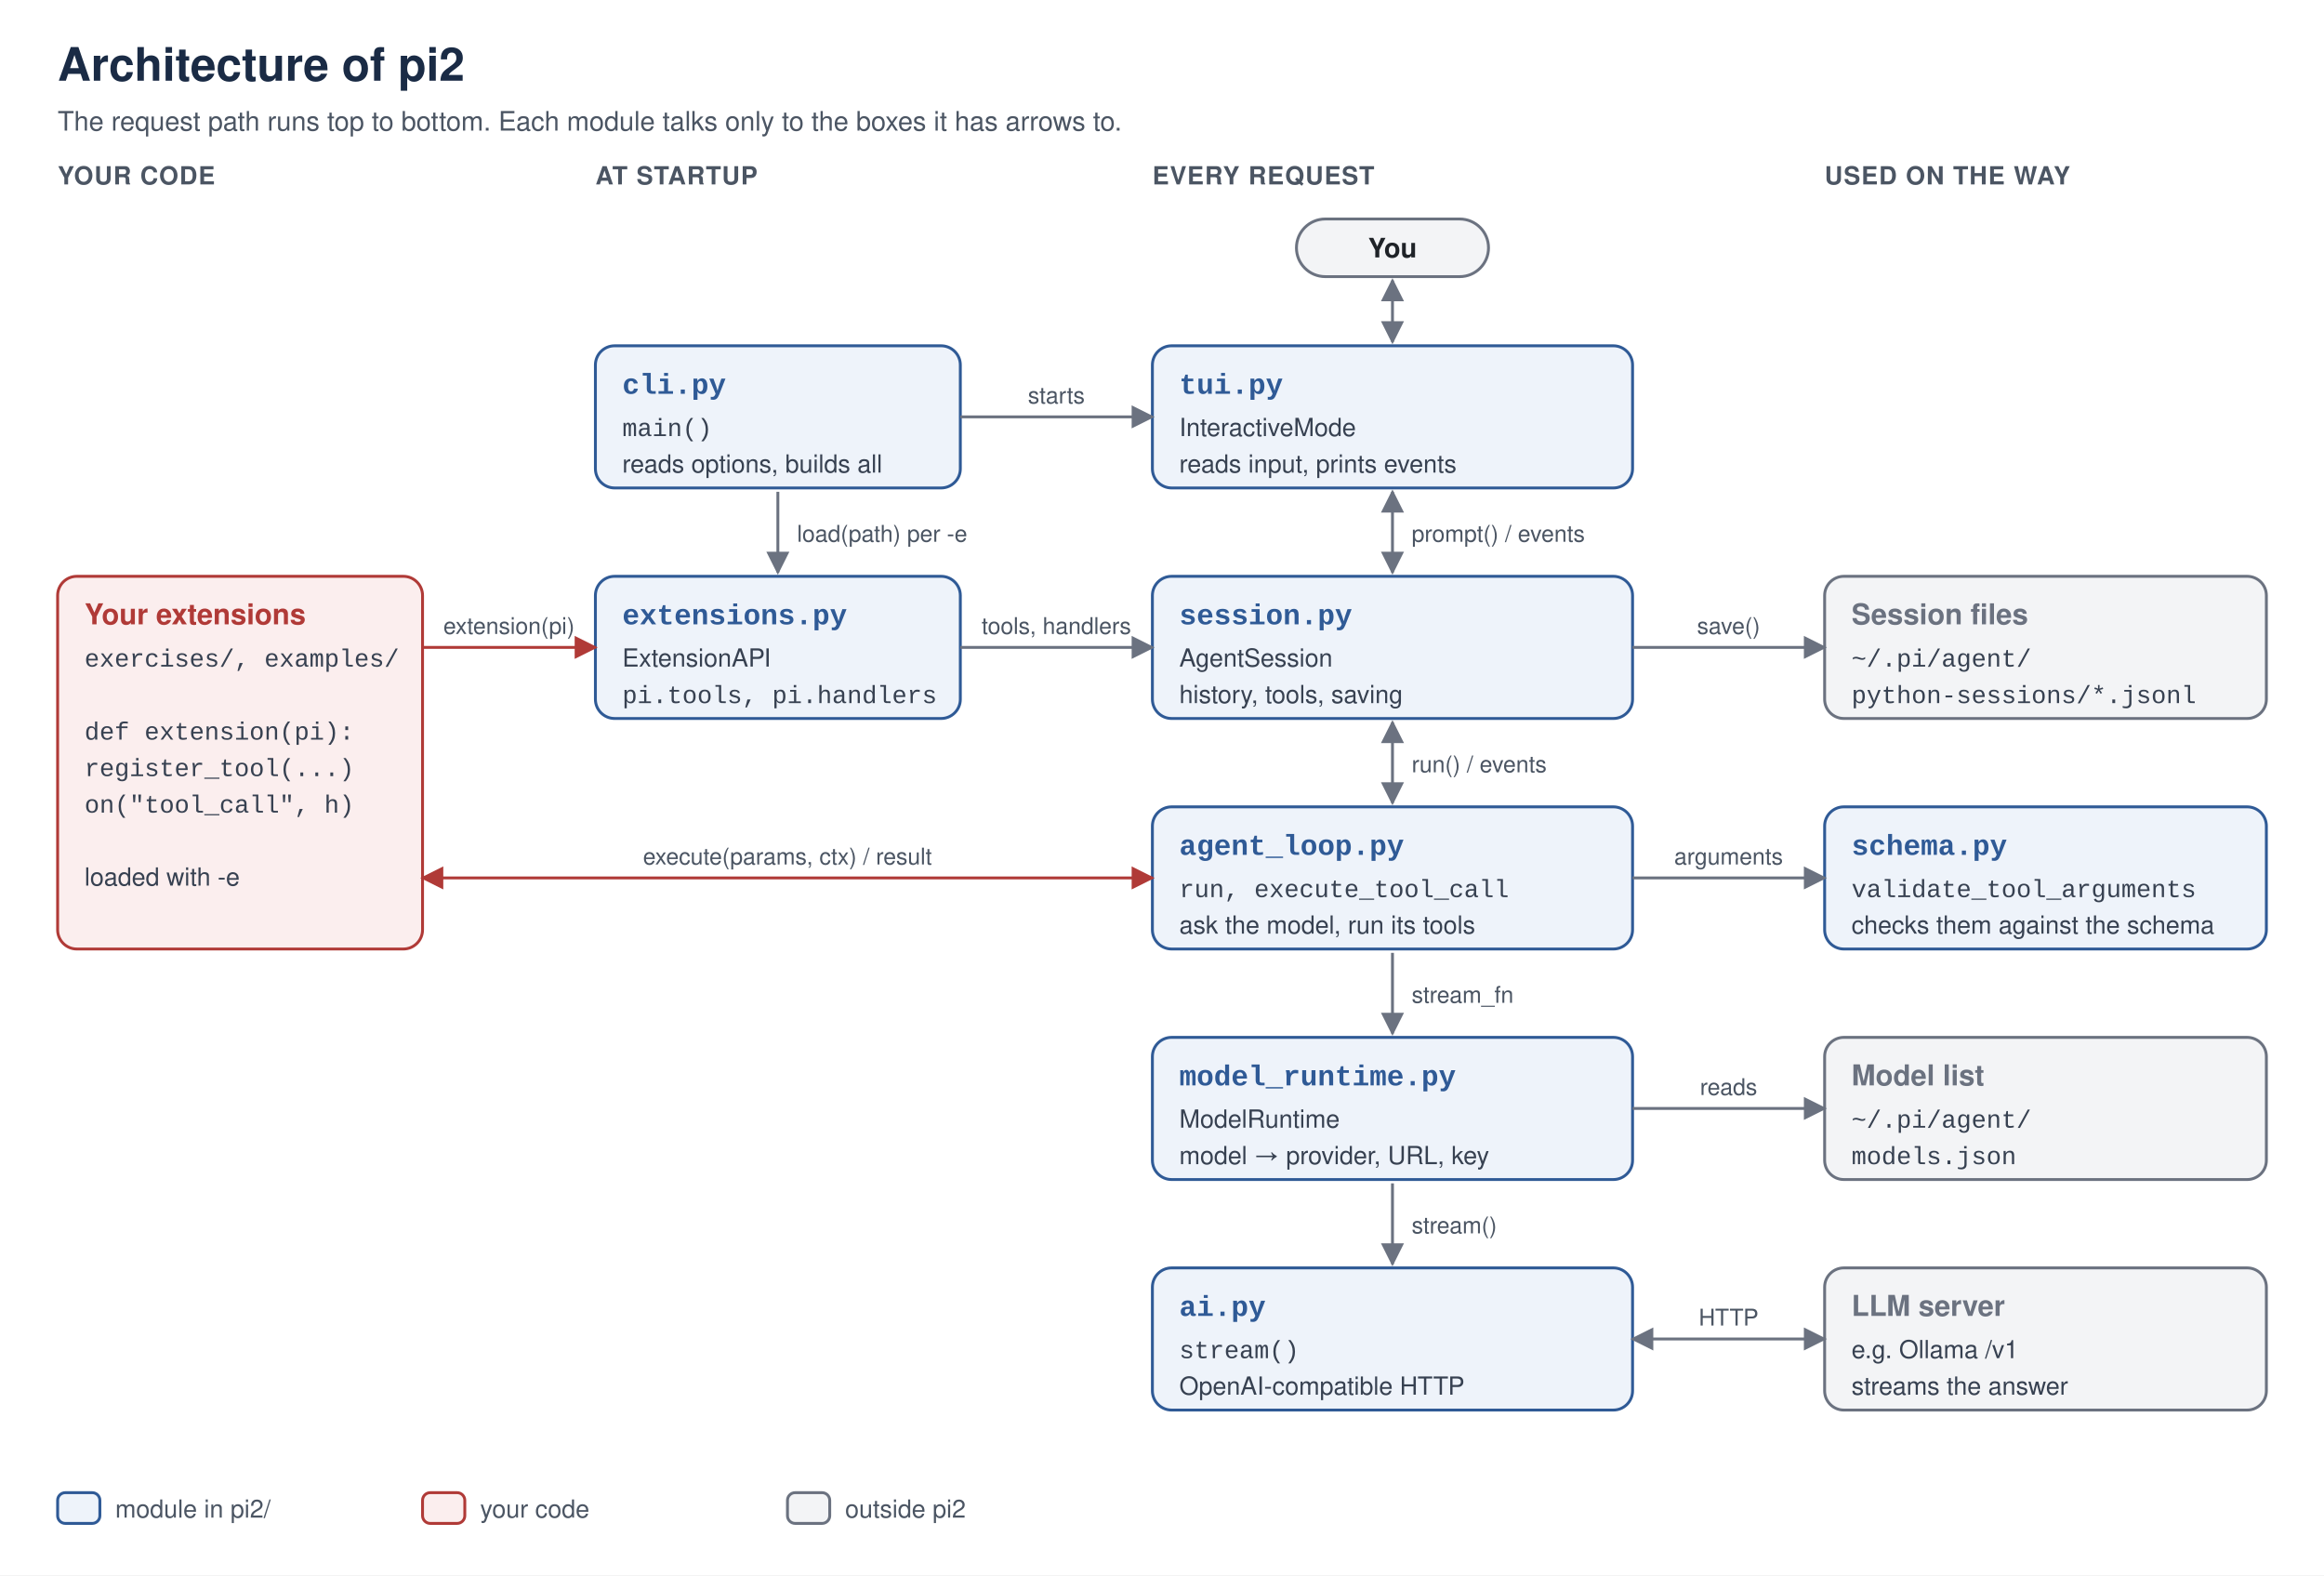
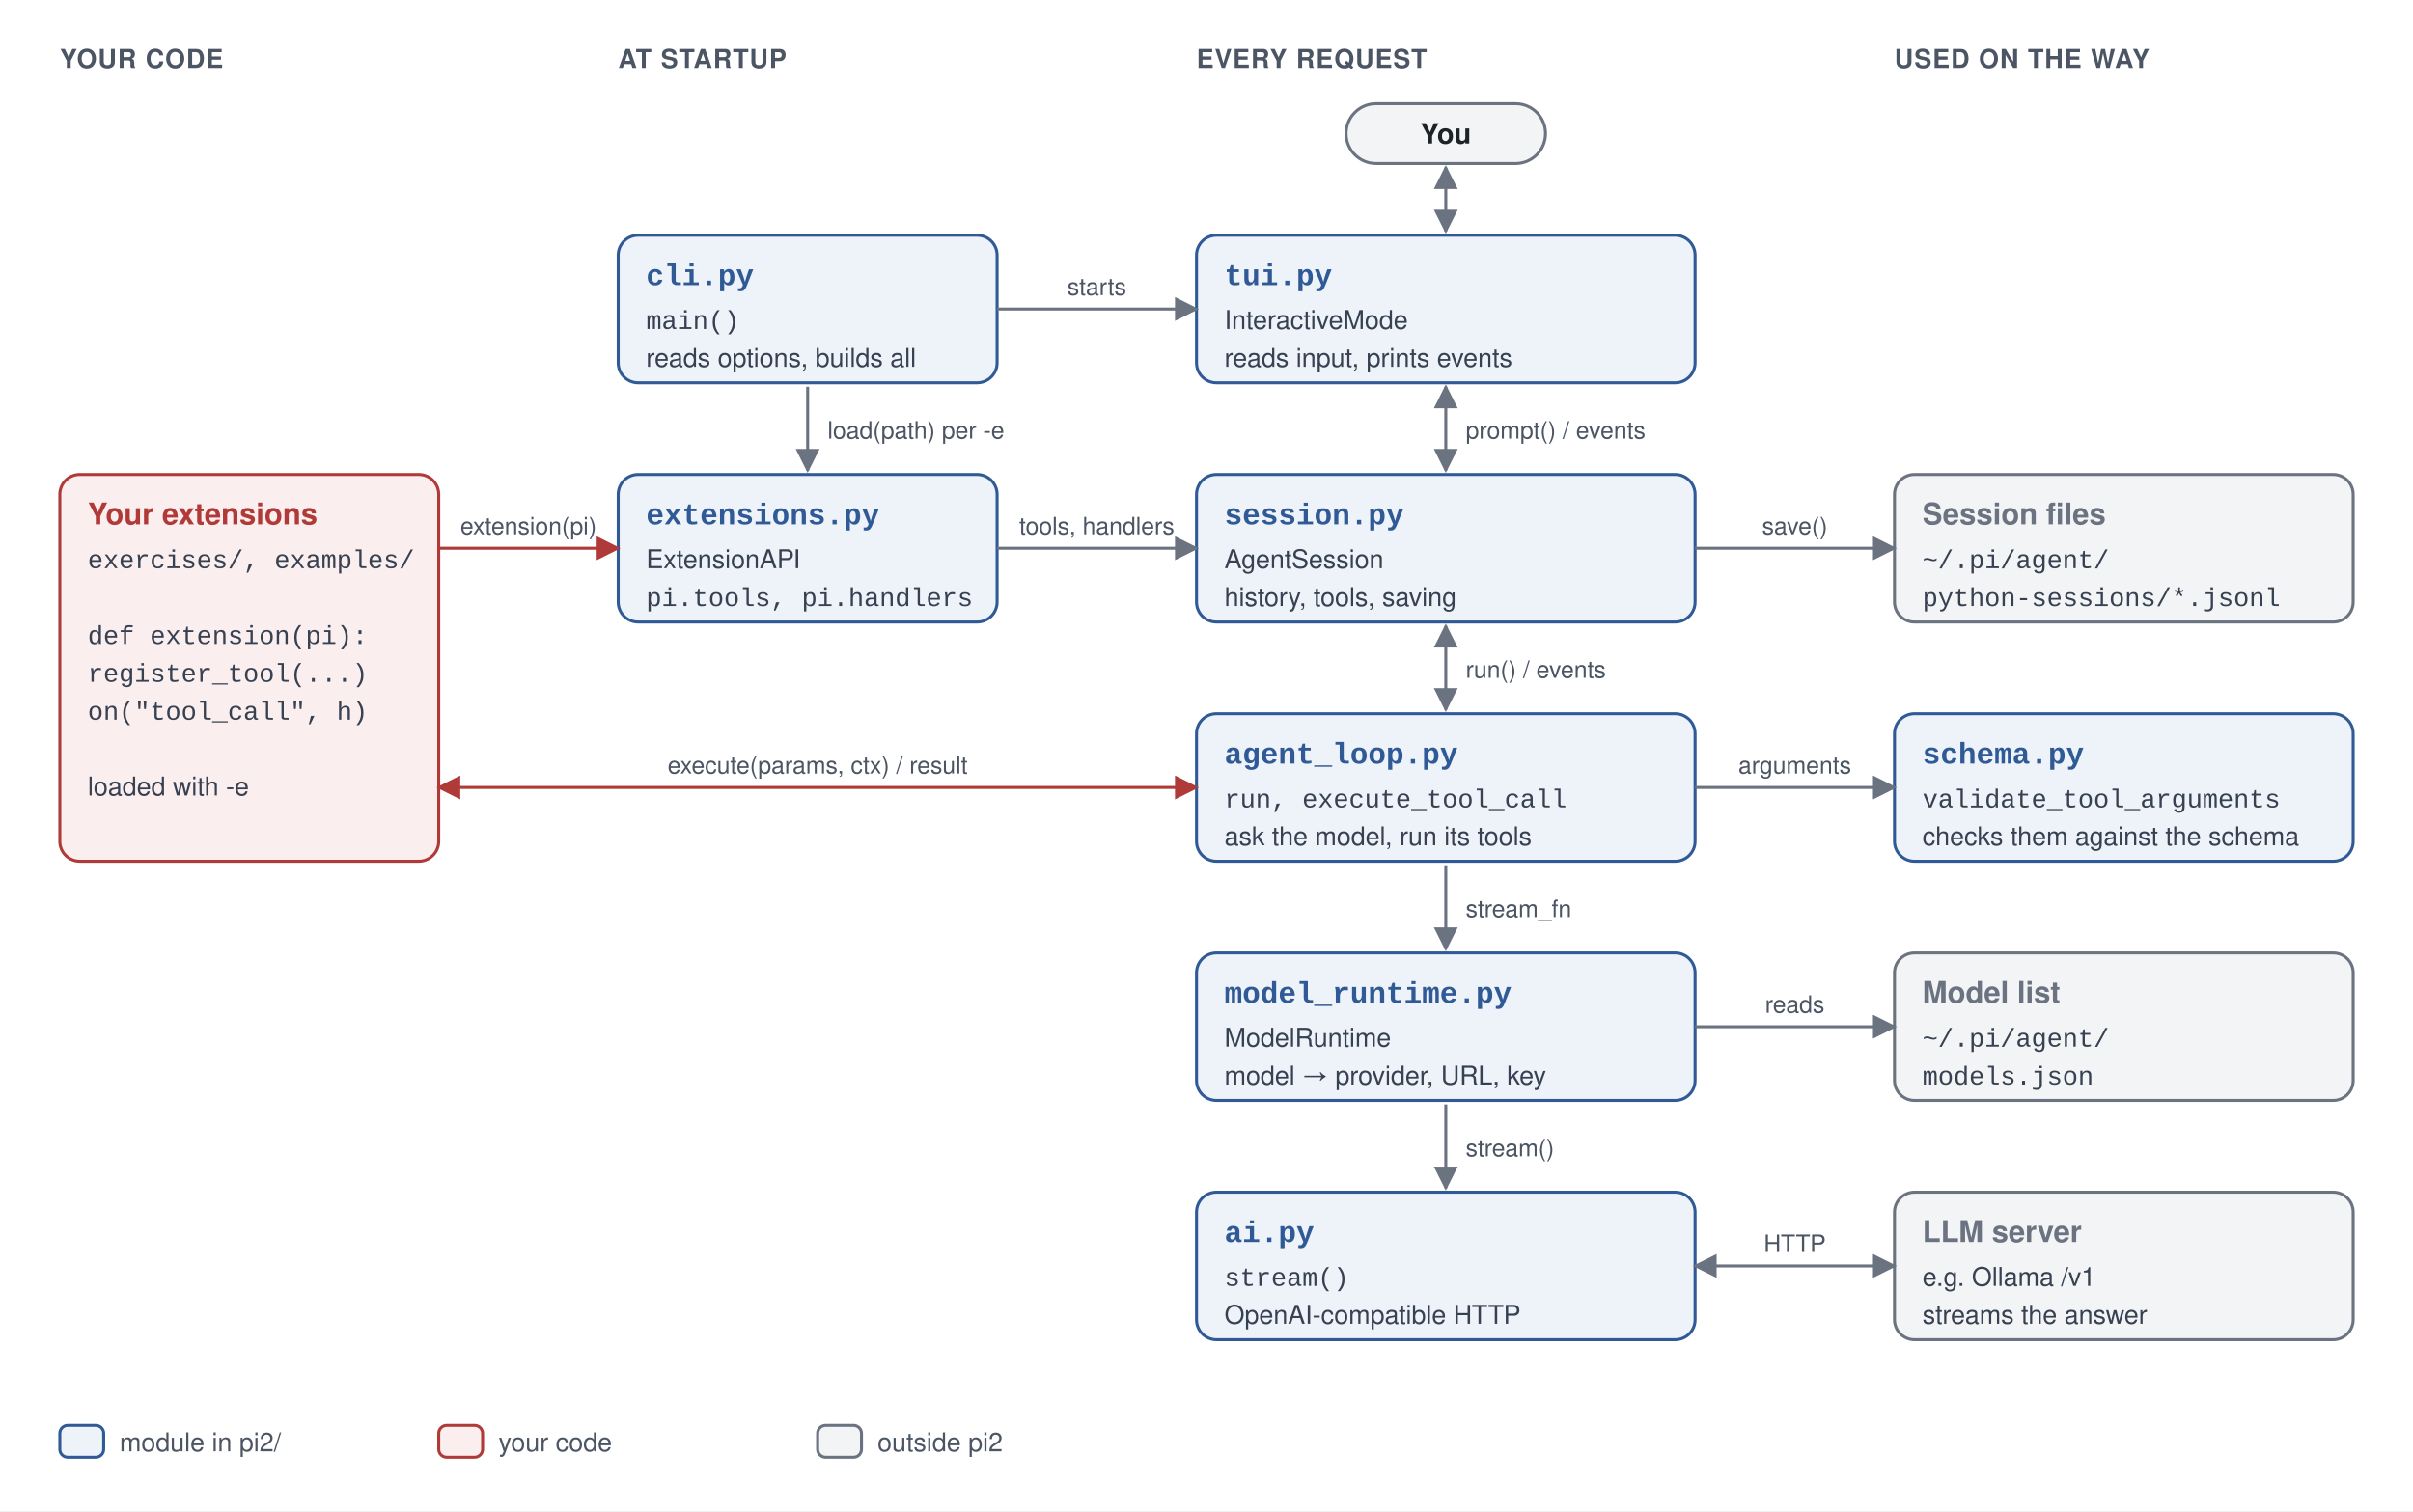
- <svg xmlns="http://www.w3.org/2000/svg" width="1210" height="820" viewBox="0 0 1210 820" font-family="-apple-system, 'Segoe UI', Helvetica, Arial, sans-serif" font-size="14">
+ <svg xmlns="http://www.w3.org/2000/svg" width="1210" height="758" viewBox="0 0 1210 758" font-family="-apple-system, 'Segoe UI', Helvetica, Arial, sans-serif" font-size="14">
  <defs>
    <marker id="arrow" viewBox="0 0 10 10" refX="9" refY="5" markerWidth="8" markerHeight="8" orient="auto-start-reverse">
      <path d="M 0 0 L 10 5 L 0 10 z" fill="#6b7280" />
    </marker>
    <marker id="arrowRed" viewBox="0 0 10 10" refX="9" refY="5" markerWidth="8" markerHeight="8" orient="auto-start-reverse">
      <path d="M 0 0 L 10 5 L 0 10 z" fill="#b03a37" />
    </marker>
  </defs>
  <rect width="100%" height="100%" fill="#ffffff" />
-   <text x="30" y="42" fill="#1a2b45" font-size="24" font-weight="700">Architecture of pi2</text>
-   <text x="30" y="68" fill="#4b5563">The request path runs top to bottom. Each module talks only to the boxes it has arrows to.</text>
-   <text x="30" y="96" fill="#4b5563" font-size="13" font-weight="700" letter-spacing="0.5">YOUR CODE</text>
-   <text x="310" y="96" fill="#4b5563" font-size="13" font-weight="700" letter-spacing="0.5">AT STARTUP</text>
-   <text x="600" y="96" fill="#4b5563" font-size="13" font-weight="700" letter-spacing="0.5">EVERY REQUEST</text>
-   <text x="950" y="96" fill="#4b5563" font-size="13" font-weight="700" letter-spacing="0.5">USED ON THE WAY</text>
-   <rect x="675" y="114" width="100" height="30" rx="15" fill="#f3f4f6" stroke="#6b7280" stroke-width="1.5" />
-   <text x="725.0" y="134" text-anchor="middle" fill="#1f2328" font-weight="700">You</text>
-   <line x1="725.0" y1="146" x2="725.0" y2="178" stroke="#6b7280" stroke-width="1.5" marker-end="url(#arrow)" marker-start="url(#arrow)" />
-   <rect x="600" y="180" width="250" height="74" rx="10" fill="#eef3fa" stroke="#2f5a96" stroke-width="1.5" />
-   <text x="614" y="205" fill="#2f5a96" font-family="ui-monospace, SFMono-Regular, Menlo, Consolas, 'Liberation Mono', monospace" font-size="15" font-weight="700">tui.py</text>
-   <text x="614" y="227" fill="#374151" font-family="-apple-system, 'Segoe UI', Helvetica, Arial, sans-serif" font-size="13">InteractiveMode</text>
-   <text x="614" y="246" fill="#374151" font-family="-apple-system, 'Segoe UI', Helvetica, Arial, sans-serif" font-size="13">reads input, prints events</text>
-   <line x1="725.0" y1="256" x2="725.0" y2="298" stroke="#6b7280" stroke-width="1.5" marker-end="url(#arrow)" marker-start="url(#arrow)" />
-   <text x="735.0" y="282.0" fill="#4b5563" font-size="12">prompt() / events</text>
-   <rect x="600" y="300" width="250" height="74" rx="10" fill="#eef3fa" stroke="#2f5a96" stroke-width="1.5" />
-   <text x="614" y="325" fill="#2f5a96" font-family="ui-monospace, SFMono-Regular, Menlo, Consolas, 'Liberation Mono', monospace" font-size="15" font-weight="700">session.py</text>
-   <text x="614" y="347" fill="#374151" font-family="-apple-system, 'Segoe UI', Helvetica, Arial, sans-serif" font-size="13">AgentSession</text>
-   <text x="614" y="366" fill="#374151" font-family="-apple-system, 'Segoe UI', Helvetica, Arial, sans-serif" font-size="13">history, tools, saving</text>
-   <line x1="725.0" y1="376" x2="725.0" y2="418" stroke="#6b7280" stroke-width="1.5" marker-end="url(#arrow)" marker-start="url(#arrow)" />
-   <text x="735.0" y="402.0" fill="#4b5563" font-size="12">run() / events</text>
-   <rect x="600" y="420" width="250" height="74" rx="10" fill="#eef3fa" stroke="#2f5a96" stroke-width="1.5" />
-   <text x="614" y="445" fill="#2f5a96" font-family="ui-monospace, SFMono-Regular, Menlo, Consolas, 'Liberation Mono', monospace" font-size="15" font-weight="700">agent_loop.py</text>
-   <text x="614" y="467" fill="#374151" font-family="ui-monospace, SFMono-Regular, Menlo, Consolas, 'Liberation Mono', monospace" font-size="13">run, execute_tool_call</text>
-   <text x="614" y="486" fill="#374151" font-family="-apple-system, 'Segoe UI', Helvetica, Arial, sans-serif" font-size="13">ask the model, run its tools</text>
-   <line x1="725.0" y1="496" x2="725.0" y2="538" stroke="#6b7280" stroke-width="1.5" marker-end="url(#arrow)" />
-   <text x="735.0" y="522.0" fill="#4b5563" font-size="12">stream_fn</text>
-   <rect x="600" y="540" width="250" height="74" rx="10" fill="#eef3fa" stroke="#2f5a96" stroke-width="1.5" />
-   <text x="614" y="565" fill="#2f5a96" font-family="ui-monospace, SFMono-Regular, Menlo, Consolas, 'Liberation Mono', monospace" font-size="15" font-weight="700">model_runtime.py</text>
-   <text x="614" y="587" fill="#374151" font-family="-apple-system, 'Segoe UI', Helvetica, Arial, sans-serif" font-size="13">ModelRuntime</text>
-   <text x="614" y="606" fill="#374151" font-family="-apple-system, 'Segoe UI', Helvetica, Arial, sans-serif" font-size="13">model → provider, URL, key</text>
-   <line x1="725.0" y1="616" x2="725.0" y2="658" stroke="#6b7280" stroke-width="1.5" marker-end="url(#arrow)" />
-   <text x="735.0" y="642.0" fill="#4b5563" font-size="12">stream()</text>
-   <rect x="600" y="660" width="250" height="74" rx="10" fill="#eef3fa" stroke="#2f5a96" stroke-width="1.5" />
-   <text x="614" y="685" fill="#2f5a96" font-family="ui-monospace, SFMono-Regular, Menlo, Consolas, 'Liberation Mono', monospace" font-size="15" font-weight="700">ai.py</text>
-   <text x="614" y="707" fill="#374151" font-family="ui-monospace, SFMono-Regular, Menlo, Consolas, 'Liberation Mono', monospace" font-size="13">stream()</text>
-   <text x="614" y="726" fill="#374151" font-family="-apple-system, 'Segoe UI', Helvetica, Arial, sans-serif" font-size="13">OpenAI-compatible HTTP</text>
-   <rect x="310" y="180" width="190" height="74" rx="10" fill="#eef3fa" stroke="#2f5a96" stroke-width="1.5" />
-   <text x="324" y="205" fill="#2f5a96" font-family="ui-monospace, SFMono-Regular, Menlo, Consolas, 'Liberation Mono', monospace" font-size="15" font-weight="700">cli.py</text>
-   <text x="324" y="227" fill="#374151" font-family="ui-monospace, SFMono-Regular, Menlo, Consolas, 'Liberation Mono', monospace" font-size="13">main()</text>
-   <text x="324" y="246" fill="#374151" font-family="-apple-system, 'Segoe UI', Helvetica, Arial, sans-serif" font-size="13">reads options, builds all</text>
-   <line x1="500" y1="217.0" x2="600" y2="217.0" stroke="#6b7280" stroke-width="1.5" marker-end="url(#arrow)" />
-   <text x="550.0" y="210.0" text-anchor="middle" fill="#4b5563" font-size="12">starts</text>
-   <rect x="310" y="300" width="190" height="74" rx="10" fill="#eef3fa" stroke="#2f5a96" stroke-width="1.5" />
-   <text x="324" y="325" fill="#2f5a96" font-family="ui-monospace, SFMono-Regular, Menlo, Consolas, 'Liberation Mono', monospace" font-size="15" font-weight="700">extensions.py</text>
-   <text x="324" y="347" fill="#374151" font-family="-apple-system, 'Segoe UI', Helvetica, Arial, sans-serif" font-size="13">ExtensionAPI</text>
-   <text x="324" y="366" fill="#374151" font-family="ui-monospace, SFMono-Regular, Menlo, Consolas, 'Liberation Mono', monospace" font-size="13">pi.tools, pi.handlers</text>
-   <line x1="405.0" y1="256" x2="405.0" y2="298" stroke="#6b7280" stroke-width="1.5" marker-end="url(#arrow)" />
-   <text x="415.0" y="282.0" fill="#4b5563" font-size="12">load(path) per -e</text>
-   <line x1="500" y1="337.0" x2="600" y2="337.0" stroke="#6b7280" stroke-width="1.5" marker-end="url(#arrow)" />
-   <text x="550.0" y="330.0" text-anchor="middle" fill="#4b5563" font-size="12">tools, handlers</text>
-   <rect x="30" y="300" width="190" height="194" rx="10" fill="#fbeeee" stroke="#b03a37" stroke-width="1.5" />
-   <text x="44" y="325" fill="#b03a37" font-family="-apple-system, 'Segoe UI', Helvetica, Arial, sans-serif" font-size="15" font-weight="700">Your extensions</text>
-   <text x="44" y="347" fill="#374151" font-family="ui-monospace, SFMono-Regular, Menlo, Consolas, 'Liberation Mono', monospace" font-size="13">exercises/, examples/</text>
-   <text x="44" y="366" fill="#374151" font-family="-apple-system, 'Segoe UI', Helvetica, Arial, sans-serif" font-size="13" />
-   <text x="44" y="385" fill="#374151" font-family="ui-monospace, SFMono-Regular, Menlo, Consolas, 'Liberation Mono', monospace" font-size="13">def extension(pi):</text>
-   <text x="44" y="404" fill="#374151" font-family="ui-monospace, SFMono-Regular, Menlo, Consolas, 'Liberation Mono', monospace" font-size="13">  register_tool(...)</text>
-   <text x="44" y="423" fill="#374151" font-family="ui-monospace, SFMono-Regular, Menlo, Consolas, 'Liberation Mono', monospace" font-size="13">  on("tool_call", h)</text>
-   <text x="44" y="442" fill="#374151" font-family="-apple-system, 'Segoe UI', Helvetica, Arial, sans-serif" font-size="13" />
-   <text x="44" y="461" fill="#374151" font-family="-apple-system, 'Segoe UI', Helvetica, Arial, sans-serif" font-size="13">loaded with -e</text>
-   <line x1="220" y1="337.0" x2="310" y2="337.0" stroke="#b03a37" stroke-width="1.5" marker-end="url(#arrowRed)" />
-   <text x="265.0" y="330.0" text-anchor="middle" fill="#4b5563" font-size="12">extension(pi)</text>
-   <line x1="600" y1="457.0" x2="220" y2="457.0" stroke="#b03a37" stroke-width="1.5" marker-end="url(#arrowRed)" marker-start="url(#arrowRed)" />
-   <text x="410.0" y="450.0" text-anchor="middle" fill="#4b5563" font-size="12">execute(params, ctx) / result</text>
-   <rect x="950" y="300" width="230" height="74" rx="10" fill="#f3f4f6" stroke="#6b7280" stroke-width="1.5" />
-   <text x="964" y="325" fill="#6b7280" font-family="-apple-system, 'Segoe UI', Helvetica, Arial, sans-serif" font-size="15" font-weight="700">Session files</text>
-   <text x="964" y="347" fill="#374151" font-family="ui-monospace, SFMono-Regular, Menlo, Consolas, 'Liberation Mono', monospace" font-size="13">~/.pi/agent/</text>
-   <text x="964" y="366" fill="#374151" font-family="ui-monospace, SFMono-Regular, Menlo, Consolas, 'Liberation Mono', monospace" font-size="13">python-sessions/*.jsonl</text>
-   <line x1="850" y1="337.0" x2="950" y2="337.0" stroke="#6b7280" stroke-width="1.5" marker-end="url(#arrow)" />
-   <text x="900.0" y="330.0" text-anchor="middle" fill="#4b5563" font-size="12">save()</text>
-   <rect x="950" y="420" width="230" height="74" rx="10" fill="#eef3fa" stroke="#2f5a96" stroke-width="1.5" />
-   <text x="964" y="445" fill="#2f5a96" font-family="ui-monospace, SFMono-Regular, Menlo, Consolas, 'Liberation Mono', monospace" font-size="15" font-weight="700">schema.py</text>
-   <text x="964" y="467" fill="#374151" font-family="ui-monospace, SFMono-Regular, Menlo, Consolas, 'Liberation Mono', monospace" font-size="13">validate_tool_arguments</text>
-   <text x="964" y="486" fill="#374151" font-family="-apple-system, 'Segoe UI', Helvetica, Arial, sans-serif" font-size="13">checks them against the schema</text>
-   <line x1="850" y1="457.0" x2="950" y2="457.0" stroke="#6b7280" stroke-width="1.5" marker-end="url(#arrow)" />
-   <text x="900.0" y="450.0" text-anchor="middle" fill="#4b5563" font-size="12">arguments</text>
-   <rect x="950" y="540" width="230" height="74" rx="10" fill="#f3f4f6" stroke="#6b7280" stroke-width="1.5" />
-   <text x="964" y="565" fill="#6b7280" font-family="-apple-system, 'Segoe UI', Helvetica, Arial, sans-serif" font-size="15" font-weight="700">Model list</text>
-   <text x="964" y="587" fill="#374151" font-family="ui-monospace, SFMono-Regular, Menlo, Consolas, 'Liberation Mono', monospace" font-size="13">~/.pi/agent/</text>
-   <text x="964" y="606" fill="#374151" font-family="ui-monospace, SFMono-Regular, Menlo, Consolas, 'Liberation Mono', monospace" font-size="13">models.json</text>
-   <line x1="850" y1="577.0" x2="950" y2="577.0" stroke="#6b7280" stroke-width="1.5" marker-end="url(#arrow)" />
-   <text x="900.0" y="570.0" text-anchor="middle" fill="#4b5563" font-size="12">reads</text>
-   <rect x="950" y="660" width="230" height="74" rx="10" fill="#f3f4f6" stroke="#6b7280" stroke-width="1.5" />
-   <text x="964" y="685" fill="#6b7280" font-family="-apple-system, 'Segoe UI', Helvetica, Arial, sans-serif" font-size="15" font-weight="700">LLM server</text>
-   <text x="964" y="707" fill="#374151" font-family="-apple-system, 'Segoe UI', Helvetica, Arial, sans-serif" font-size="13">e.g. Ollama /v1</text>
-   <text x="964" y="726" fill="#374151" font-family="-apple-system, 'Segoe UI', Helvetica, Arial, sans-serif" font-size="13">streams the answer</text>
-   <line x1="850" y1="697.0" x2="950" y2="697.0" stroke="#6b7280" stroke-width="1.5" marker-end="url(#arrow)" marker-start="url(#arrow)" />
-   <text x="900.0" y="690.0" text-anchor="middle" fill="#4b5563" font-size="12">HTTP</text>
-   <rect x="30" y="777" width="22" height="16" rx="4" fill="#eef3fa" stroke="#2f5a96" stroke-width="1.5" />
-   <text x="60" y="790" fill="#4b5563" font-size="13">module in pi2/</text>
-   <rect x="220" y="777" width="22" height="16" rx="4" fill="#fbeeee" stroke="#b03a37" stroke-width="1.5" />
-   <text x="250" y="790" fill="#4b5563" font-size="13">your code</text>
-   <rect x="410" y="777" width="22" height="16" rx="4" fill="#f3f4f6" stroke="#6b7280" stroke-width="1.5" />
-   <text x="440" y="790" fill="#4b5563" font-size="13">outside pi2</text>
+   <text x="30" y="34" fill="#4b5563" font-size="13" font-weight="700" letter-spacing="0.5">YOUR CODE</text>
+   <text x="310" y="34" fill="#4b5563" font-size="13" font-weight="700" letter-spacing="0.5">AT STARTUP</text>
+   <text x="600" y="34" fill="#4b5563" font-size="13" font-weight="700" letter-spacing="0.5">EVERY REQUEST</text>
+   <text x="950" y="34" fill="#4b5563" font-size="13" font-weight="700" letter-spacing="0.5">USED ON THE WAY</text>
+   <rect x="675" y="52" width="100" height="30" rx="15" fill="#f3f4f6" stroke="#6b7280" stroke-width="1.5" />
+   <text x="725.0" y="72" text-anchor="middle" fill="#1f2328" font-weight="700">You</text>
+   <line x1="725.0" y1="84" x2="725.0" y2="116" stroke="#6b7280" stroke-width="1.5" marker-end="url(#arrow)" marker-start="url(#arrow)" />
+   <rect x="600" y="118" width="250" height="74" rx="10" fill="#eef3fa" stroke="#2f5a96" stroke-width="1.5" />
+   <text x="614" y="143" fill="#2f5a96" font-family="ui-monospace, SFMono-Regular, Menlo, Consolas, 'Liberation Mono', monospace" font-size="15" font-weight="700">tui.py</text>
+   <text x="614" y="165" fill="#374151" font-family="-apple-system, 'Segoe UI', Helvetica, Arial, sans-serif" font-size="13">InteractiveMode</text>
+   <text x="614" y="184" fill="#374151" font-family="-apple-system, 'Segoe UI', Helvetica, Arial, sans-serif" font-size="13">reads input, prints events</text>
+   <line x1="725.0" y1="194" x2="725.0" y2="236" stroke="#6b7280" stroke-width="1.5" marker-end="url(#arrow)" marker-start="url(#arrow)" />
+   <text x="735.0" y="220.0" fill="#4b5563" font-size="12">prompt() / events</text>
+   <rect x="600" y="238" width="250" height="74" rx="10" fill="#eef3fa" stroke="#2f5a96" stroke-width="1.5" />
+   <text x="614" y="263" fill="#2f5a96" font-family="ui-monospace, SFMono-Regular, Menlo, Consolas, 'Liberation Mono', monospace" font-size="15" font-weight="700">session.py</text>
+   <text x="614" y="285" fill="#374151" font-family="-apple-system, 'Segoe UI', Helvetica, Arial, sans-serif" font-size="13">AgentSession</text>
+   <text x="614" y="304" fill="#374151" font-family="-apple-system, 'Segoe UI', Helvetica, Arial, sans-serif" font-size="13">history, tools, saving</text>
+   <line x1="725.0" y1="314" x2="725.0" y2="356" stroke="#6b7280" stroke-width="1.5" marker-end="url(#arrow)" marker-start="url(#arrow)" />
+   <text x="735.0" y="340.0" fill="#4b5563" font-size="12">run() / events</text>
+   <rect x="600" y="358" width="250" height="74" rx="10" fill="#eef3fa" stroke="#2f5a96" stroke-width="1.5" />
+   <text x="614" y="383" fill="#2f5a96" font-family="ui-monospace, SFMono-Regular, Menlo, Consolas, 'Liberation Mono', monospace" font-size="15" font-weight="700">agent_loop.py</text>
+   <text x="614" y="405" fill="#374151" font-family="ui-monospace, SFMono-Regular, Menlo, Consolas, 'Liberation Mono', monospace" font-size="13">run, execute_tool_call</text>
+   <text x="614" y="424" fill="#374151" font-family="-apple-system, 'Segoe UI', Helvetica, Arial, sans-serif" font-size="13">ask the model, run its tools</text>
+   <line x1="725.0" y1="434" x2="725.0" y2="476" stroke="#6b7280" stroke-width="1.5" marker-end="url(#arrow)" />
+   <text x="735.0" y="460.0" fill="#4b5563" font-size="12">stream_fn</text>
+   <rect x="600" y="478" width="250" height="74" rx="10" fill="#eef3fa" stroke="#2f5a96" stroke-width="1.5" />
+   <text x="614" y="503" fill="#2f5a96" font-family="ui-monospace, SFMono-Regular, Menlo, Consolas, 'Liberation Mono', monospace" font-size="15" font-weight="700">model_runtime.py</text>
+   <text x="614" y="525" fill="#374151" font-family="-apple-system, 'Segoe UI', Helvetica, Arial, sans-serif" font-size="13">ModelRuntime</text>
+   <text x="614" y="544" fill="#374151" font-family="-apple-system, 'Segoe UI', Helvetica, Arial, sans-serif" font-size="13">model → provider, URL, key</text>
+   <line x1="725.0" y1="554" x2="725.0" y2="596" stroke="#6b7280" stroke-width="1.5" marker-end="url(#arrow)" />
+   <text x="735.0" y="580.0" fill="#4b5563" font-size="12">stream()</text>
+   <rect x="600" y="598" width="250" height="74" rx="10" fill="#eef3fa" stroke="#2f5a96" stroke-width="1.5" />
+   <text x="614" y="623" fill="#2f5a96" font-family="ui-monospace, SFMono-Regular, Menlo, Consolas, 'Liberation Mono', monospace" font-size="15" font-weight="700">ai.py</text>
+   <text x="614" y="645" fill="#374151" font-family="ui-monospace, SFMono-Regular, Menlo, Consolas, 'Liberation Mono', monospace" font-size="13">stream()</text>
+   <text x="614" y="664" fill="#374151" font-family="-apple-system, 'Segoe UI', Helvetica, Arial, sans-serif" font-size="13">OpenAI-compatible HTTP</text>
+   <rect x="310" y="118" width="190" height="74" rx="10" fill="#eef3fa" stroke="#2f5a96" stroke-width="1.5" />
+   <text x="324" y="143" fill="#2f5a96" font-family="ui-monospace, SFMono-Regular, Menlo, Consolas, 'Liberation Mono', monospace" font-size="15" font-weight="700">cli.py</text>
+   <text x="324" y="165" fill="#374151" font-family="ui-monospace, SFMono-Regular, Menlo, Consolas, 'Liberation Mono', monospace" font-size="13">main()</text>
+   <text x="324" y="184" fill="#374151" font-family="-apple-system, 'Segoe UI', Helvetica, Arial, sans-serif" font-size="13">reads options, builds all</text>
+   <line x1="500" y1="155.0" x2="600" y2="155.0" stroke="#6b7280" stroke-width="1.5" marker-end="url(#arrow)" />
+   <text x="550.0" y="148.0" text-anchor="middle" fill="#4b5563" font-size="12">starts</text>
+   <rect x="310" y="238" width="190" height="74" rx="10" fill="#eef3fa" stroke="#2f5a96" stroke-width="1.5" />
+   <text x="324" y="263" fill="#2f5a96" font-family="ui-monospace, SFMono-Regular, Menlo, Consolas, 'Liberation Mono', monospace" font-size="15" font-weight="700">extensions.py</text>
+   <text x="324" y="285" fill="#374151" font-family="-apple-system, 'Segoe UI', Helvetica, Arial, sans-serif" font-size="13">ExtensionAPI</text>
+   <text x="324" y="304" fill="#374151" font-family="ui-monospace, SFMono-Regular, Menlo, Consolas, 'Liberation Mono', monospace" font-size="13">pi.tools, pi.handlers</text>
+   <line x1="405.0" y1="194" x2="405.0" y2="236" stroke="#6b7280" stroke-width="1.5" marker-end="url(#arrow)" />
+   <text x="415.0" y="220.0" fill="#4b5563" font-size="12">load(path) per -e</text>
+   <line x1="500" y1="275.0" x2="600" y2="275.0" stroke="#6b7280" stroke-width="1.5" marker-end="url(#arrow)" />
+   <text x="550.0" y="268.0" text-anchor="middle" fill="#4b5563" font-size="12">tools, handlers</text>
+   <rect x="30" y="238" width="190" height="194" rx="10" fill="#fbeeee" stroke="#b03a37" stroke-width="1.5" />
+   <text x="44" y="263" fill="#b03a37" font-family="-apple-system, 'Segoe UI', Helvetica, Arial, sans-serif" font-size="15" font-weight="700">Your extensions</text>
+   <text x="44" y="285" fill="#374151" font-family="ui-monospace, SFMono-Regular, Menlo, Consolas, 'Liberation Mono', monospace" font-size="13">exercises/, examples/</text>
+   <text x="44" y="304" fill="#374151" font-family="-apple-system, 'Segoe UI', Helvetica, Arial, sans-serif" font-size="13" />
+   <text x="44" y="323" fill="#374151" font-family="ui-monospace, SFMono-Regular, Menlo, Consolas, 'Liberation Mono', monospace" font-size="13">def extension(pi):</text>
+   <text x="44" y="342" fill="#374151" font-family="ui-monospace, SFMono-Regular, Menlo, Consolas, 'Liberation Mono', monospace" font-size="13">  register_tool(...)</text>
+   <text x="44" y="361" fill="#374151" font-family="ui-monospace, SFMono-Regular, Menlo, Consolas, 'Liberation Mono', monospace" font-size="13">  on("tool_call", h)</text>
+   <text x="44" y="380" fill="#374151" font-family="-apple-system, 'Segoe UI', Helvetica, Arial, sans-serif" font-size="13" />
+   <text x="44" y="399" fill="#374151" font-family="-apple-system, 'Segoe UI', Helvetica, Arial, sans-serif" font-size="13">loaded with -e</text>
+   <line x1="220" y1="275.0" x2="310" y2="275.0" stroke="#b03a37" stroke-width="1.5" marker-end="url(#arrowRed)" />
+   <text x="265.0" y="268.0" text-anchor="middle" fill="#4b5563" font-size="12">extension(pi)</text>
+   <line x1="600" y1="395.0" x2="220" y2="395.0" stroke="#b03a37" stroke-width="1.5" marker-end="url(#arrowRed)" marker-start="url(#arrowRed)" />
+   <text x="410.0" y="388.0" text-anchor="middle" fill="#4b5563" font-size="12">execute(params, ctx) / result</text>
+   <rect x="950" y="238" width="230" height="74" rx="10" fill="#f3f4f6" stroke="#6b7280" stroke-width="1.5" />
+   <text x="964" y="263" fill="#6b7280" font-family="-apple-system, 'Segoe UI', Helvetica, Arial, sans-serif" font-size="15" font-weight="700">Session files</text>
+   <text x="964" y="285" fill="#374151" font-family="ui-monospace, SFMono-Regular, Menlo, Consolas, 'Liberation Mono', monospace" font-size="13">~/.pi/agent/</text>
+   <text x="964" y="304" fill="#374151" font-family="ui-monospace, SFMono-Regular, Menlo, Consolas, 'Liberation Mono', monospace" font-size="13">python-sessions/*.jsonl</text>
+   <line x1="850" y1="275.0" x2="950" y2="275.0" stroke="#6b7280" stroke-width="1.5" marker-end="url(#arrow)" />
+   <text x="900.0" y="268.0" text-anchor="middle" fill="#4b5563" font-size="12">save()</text>
+   <rect x="950" y="358" width="230" height="74" rx="10" fill="#eef3fa" stroke="#2f5a96" stroke-width="1.5" />
+   <text x="964" y="383" fill="#2f5a96" font-family="ui-monospace, SFMono-Regular, Menlo, Consolas, 'Liberation Mono', monospace" font-size="15" font-weight="700">schema.py</text>
+   <text x="964" y="405" fill="#374151" font-family="ui-monospace, SFMono-Regular, Menlo, Consolas, 'Liberation Mono', monospace" font-size="13">validate_tool_arguments</text>
+   <text x="964" y="424" fill="#374151" font-family="-apple-system, 'Segoe UI', Helvetica, Arial, sans-serif" font-size="13">checks them against the schema</text>
+   <line x1="850" y1="395.0" x2="950" y2="395.0" stroke="#6b7280" stroke-width="1.5" marker-end="url(#arrow)" />
+   <text x="900.0" y="388.0" text-anchor="middle" fill="#4b5563" font-size="12">arguments</text>
+   <rect x="950" y="478" width="230" height="74" rx="10" fill="#f3f4f6" stroke="#6b7280" stroke-width="1.5" />
+   <text x="964" y="503" fill="#6b7280" font-family="-apple-system, 'Segoe UI', Helvetica, Arial, sans-serif" font-size="15" font-weight="700">Model list</text>
+   <text x="964" y="525" fill="#374151" font-family="ui-monospace, SFMono-Regular, Menlo, Consolas, 'Liberation Mono', monospace" font-size="13">~/.pi/agent/</text>
+   <text x="964" y="544" fill="#374151" font-family="ui-monospace, SFMono-Regular, Menlo, Consolas, 'Liberation Mono', monospace" font-size="13">models.json</text>
+   <line x1="850" y1="515.0" x2="950" y2="515.0" stroke="#6b7280" stroke-width="1.5" marker-end="url(#arrow)" />
+   <text x="900.0" y="508.0" text-anchor="middle" fill="#4b5563" font-size="12">reads</text>
+   <rect x="950" y="598" width="230" height="74" rx="10" fill="#f3f4f6" stroke="#6b7280" stroke-width="1.5" />
+   <text x="964" y="623" fill="#6b7280" font-family="-apple-system, 'Segoe UI', Helvetica, Arial, sans-serif" font-size="15" font-weight="700">LLM server</text>
+   <text x="964" y="645" fill="#374151" font-family="-apple-system, 'Segoe UI', Helvetica, Arial, sans-serif" font-size="13">e.g. Ollama /v1</text>
+   <text x="964" y="664" fill="#374151" font-family="-apple-system, 'Segoe UI', Helvetica, Arial, sans-serif" font-size="13">streams the answer</text>
+   <line x1="850" y1="635.0" x2="950" y2="635.0" stroke="#6b7280" stroke-width="1.5" marker-end="url(#arrow)" marker-start="url(#arrow)" />
+   <text x="900.0" y="628.0" text-anchor="middle" fill="#4b5563" font-size="12">HTTP</text>
+   <rect x="30" y="715" width="22" height="16" rx="4" fill="#eef3fa" stroke="#2f5a96" stroke-width="1.5" />
+   <text x="60" y="728" fill="#4b5563" font-size="13">module in pi2/</text>
+   <rect x="220" y="715" width="22" height="16" rx="4" fill="#fbeeee" stroke="#b03a37" stroke-width="1.5" />
+   <text x="250" y="728" fill="#4b5563" font-size="13">your code</text>
+   <rect x="410" y="715" width="22" height="16" rx="4" fill="#f3f4f6" stroke="#6b7280" stroke-width="1.5" />
+   <text x="440" y="728" fill="#4b5563" font-size="13">outside pi2</text>
</svg>
